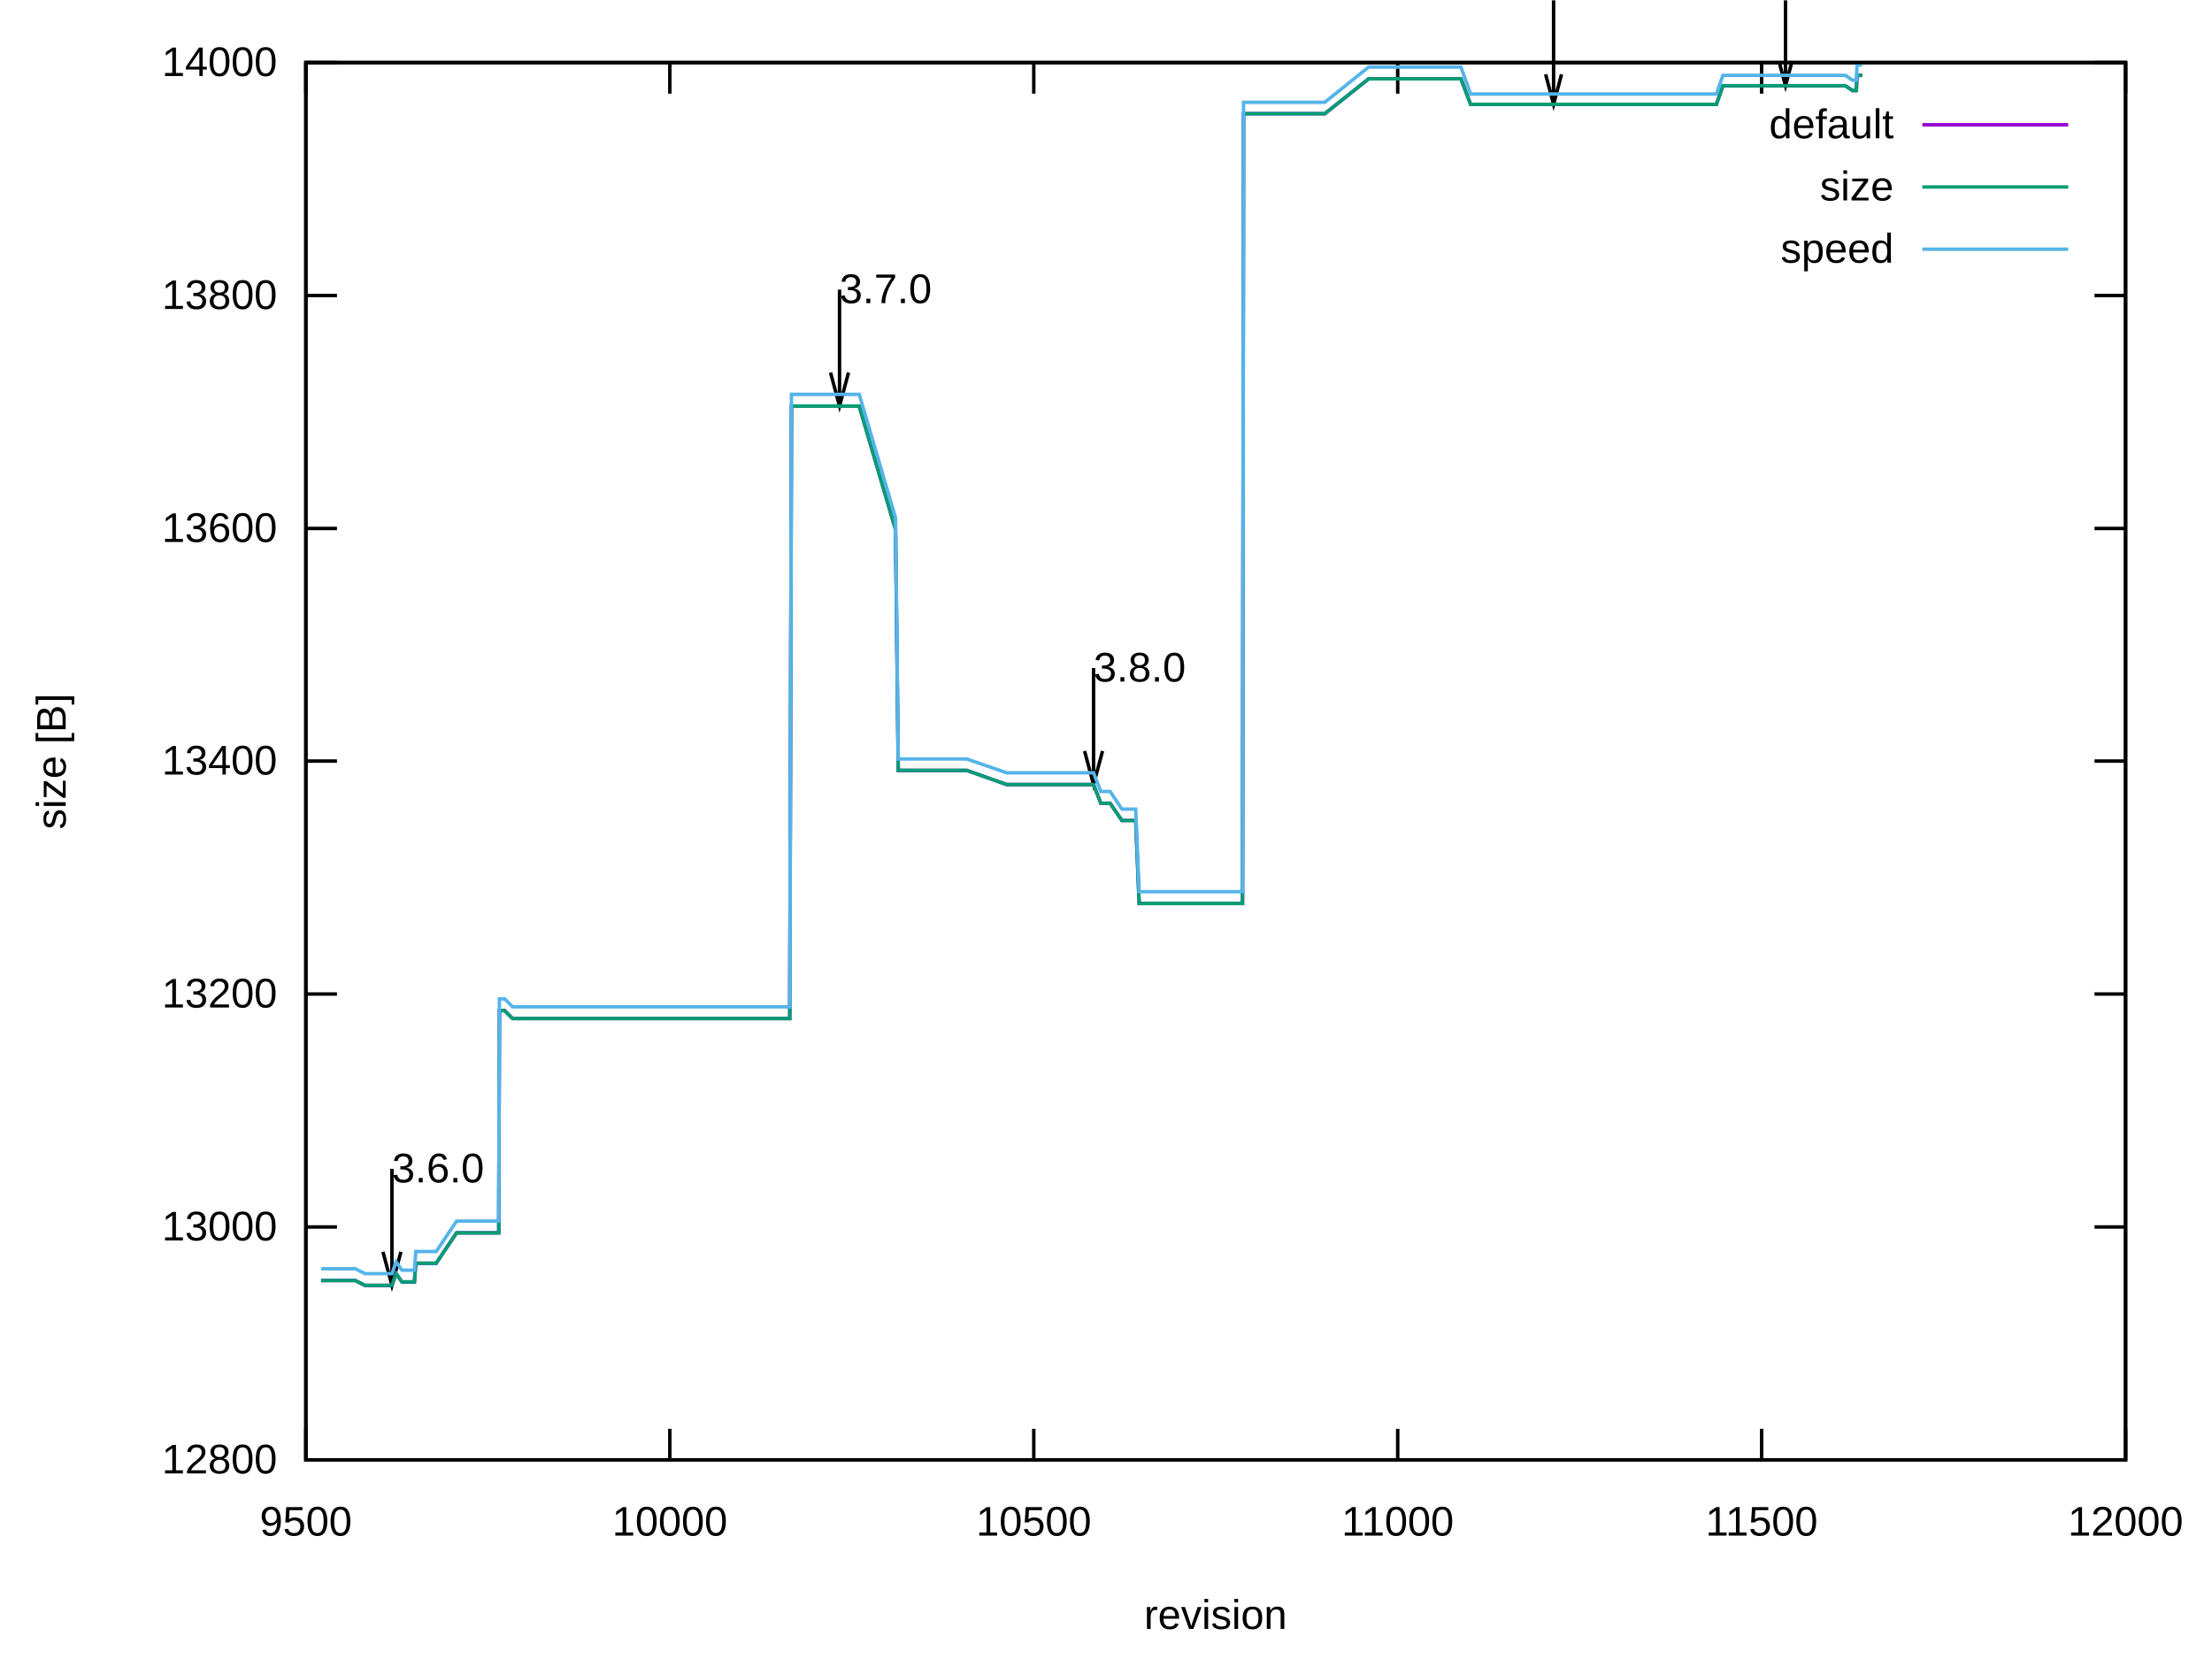
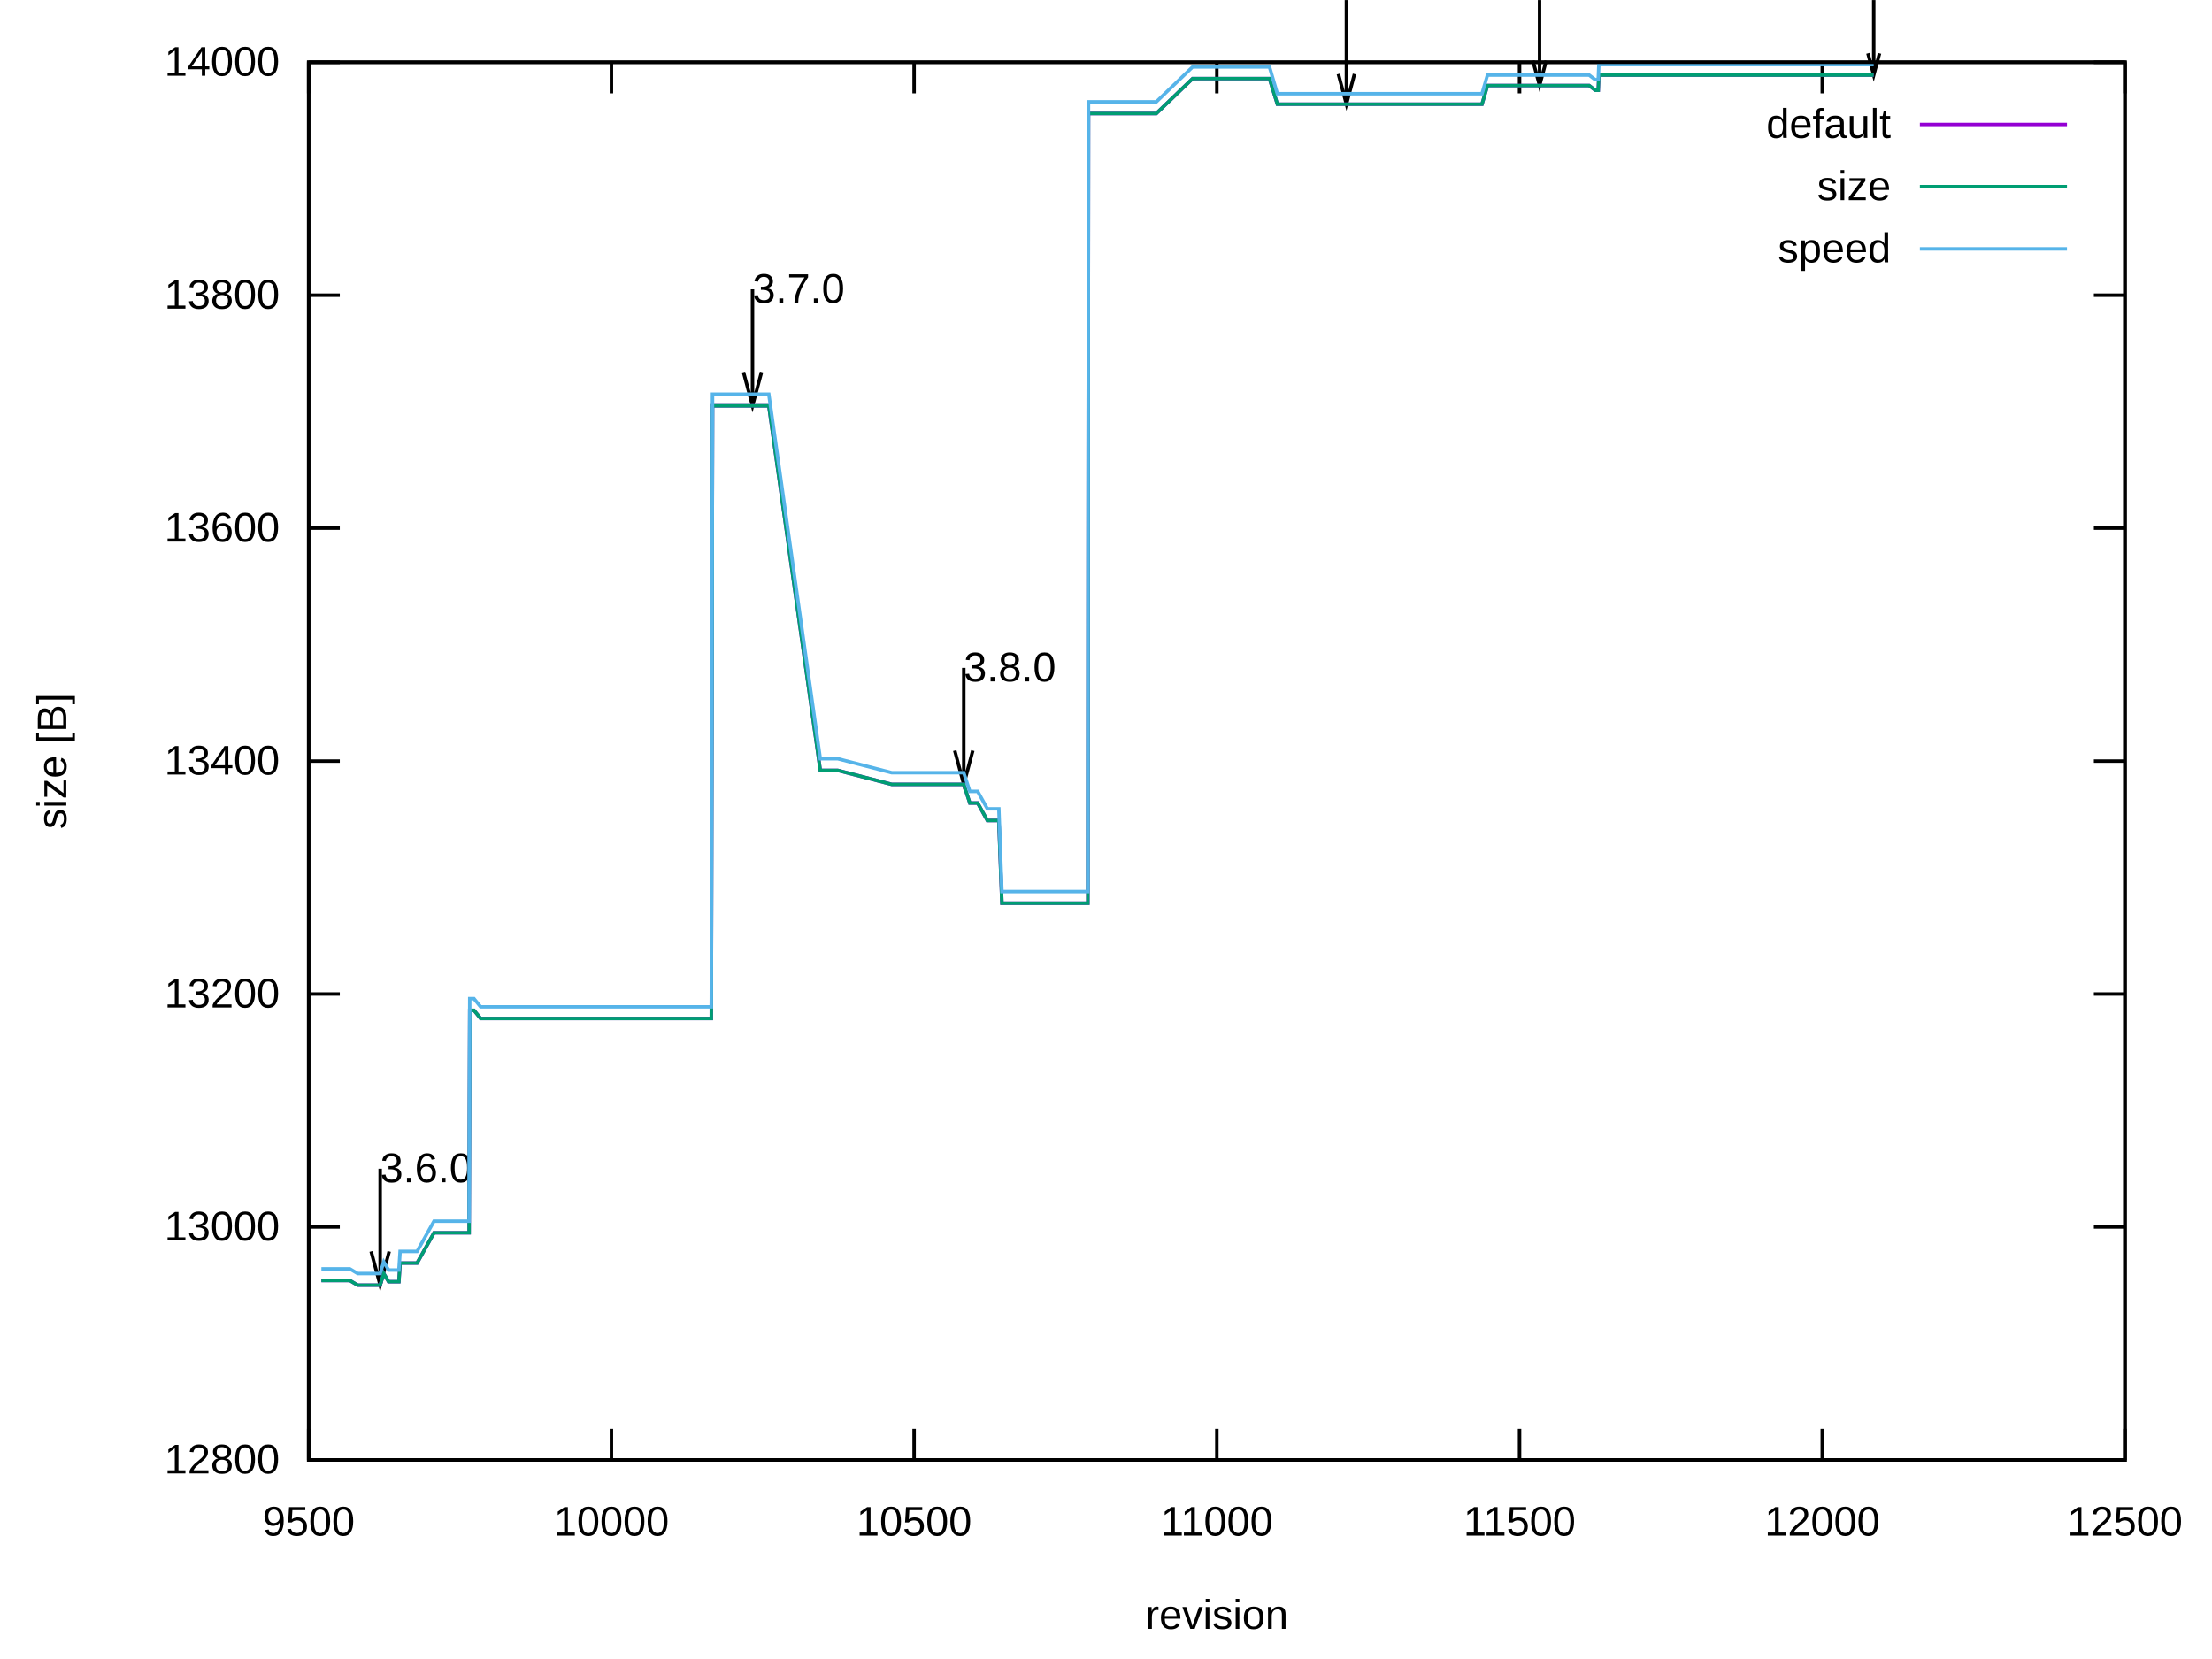
<svg xmlns="http://www.w3.org/2000/svg" xmlns:xlink="http://www.w3.org/1999/xlink" width="640" height="480" viewBox="0 0 640 480">
  <g id="gnuplot_canvas">
    <rect x="0" y="0" width="640" height="480" fill="none" />
    <defs>
      <circle id="gpDot" r="0.5" stroke-width="0.5" stroke="currentColor" />
      <path id="gpPt0" stroke-width="0.222" stroke="currentColor" d="M-1,0 h2 M0,-1 v2" />
      <path id="gpPt1" stroke-width="0.222" stroke="currentColor" d="M-1,-1 L1,1 M1,-1 L-1,1" />
      <path id="gpPt2" stroke-width="0.222" stroke="currentColor" d="M-1,0 L1,0 M0,-1 L0,1 M-1,-1 L1,1 M-1,1 L1,-1" />
      <rect id="gpPt3" stroke-width="0.222" stroke="currentColor" x="-1" y="-1" width="2" height="2" />
      <rect id="gpPt4" stroke-width="0.222" stroke="currentColor" fill="currentColor" x="-1" y="-1" width="2" height="2" />
      <circle id="gpPt5" stroke-width="0.222" stroke="currentColor" cx="0" cy="0" r="1" />
      <use xlink:href="#gpPt5" id="gpPt6" fill="currentColor" stroke="none" />
      <path id="gpPt7" stroke-width="0.222" stroke="currentColor" d="M0,-1.33 L-1.33,0.67 L1.33,0.67 z" />
      <use xlink:href="#gpPt7" id="gpPt8" fill="currentColor" stroke="none" />
      <use xlink:href="#gpPt7" id="gpPt9" stroke="currentColor" transform="rotate(180)" />
      <use xlink:href="#gpPt9" id="gpPt10" fill="currentColor" stroke="none" />
      <use xlink:href="#gpPt3" id="gpPt11" stroke="currentColor" transform="rotate(45)" />
      <use xlink:href="#gpPt11" id="gpPt12" fill="currentColor" stroke="none" />
      <path id="gpPt13" stroke-width="0.222" stroke="currentColor" d="M0,1.330 L1.265,0.411 L0.782,-1.067 L-0.782,-1.076 L-1.265,0.411 z" />
      <use xlink:href="#gpPt13" id="gpPt14" fill="currentColor" stroke="none" />
      <filter id="textbox" filterUnits="objectBoundingBox" x="0" y="0" height="1" width="1">
        <feFlood flood-color="white" flood-opacity="1" result="bgnd" />
        <feComposite in="SourceGraphic" in2="bgnd" operator="atop" />
      </filter>
      <filter id="greybox" filterUnits="objectBoundingBox" x="0" y="0" height="1" width="1">
        <feFlood flood-color="lightgrey" flood-opacity="1" result="grey" />
        <feComposite in="SourceGraphic" in2="grey" operator="atop" />
      </filter>
    </defs>
    <g fill="none" color="white" stroke="currentColor" stroke-width="1.00" stroke-linecap="butt" stroke-linejoin="miter">
</g>
    <g fill="none" color="black" stroke="currentColor" stroke-width="1.00" stroke-linecap="butt" stroke-linejoin="miter">
-       <path stroke="black" d="M88.5,422.4 L97.5,422.4 M615.0,422.4 L606.0,422.4  " />
-       <g transform="translate(80.2,426.3)" stroke="none" fill="black" font-family="Arial" font-size="12.00" text-anchor="end">
+       <path stroke="black" d="M89.31,422.40 L98.31,422.40 M614.82,422.40 L605.82,422.40  " />
+       <g transform="translate(80.92,426.30)" stroke="none" fill="black" font-family="Arial" font-size="12.00" text-anchor="end">
        <text>
          <tspan font-family="Arial"> 12800</tspan>
        </text>
      </g>
    </g>
    <g fill="none" color="black" stroke="currentColor" stroke-width="1.00" stroke-linecap="butt" stroke-linejoin="miter">
-       <path stroke="black" d="M88.5,355.0 L97.5,355.0 M615.0,355.0 L606.0,355.0  " />
-       <g transform="translate(80.2,358.9)" stroke="none" fill="black" font-family="Arial" font-size="12.00" text-anchor="end">
+       <path stroke="black" d="M89.31,355.00 L98.31,355.00 M614.82,355.00 L605.82,355.00  " />
+       <g transform="translate(80.92,358.90)" stroke="none" fill="black" font-family="Arial" font-size="12.00" text-anchor="end">
        <text>
          <tspan font-family="Arial"> 13000</tspan>
        </text>
      </g>
    </g>
    <g fill="none" color="black" stroke="currentColor" stroke-width="1.00" stroke-linecap="butt" stroke-linejoin="miter">
-       <path stroke="black" d="M88.5,287.6 L97.5,287.6 M615.0,287.6 L606.0,287.6  " />
-       <g transform="translate(80.2,291.5)" stroke="none" fill="black" font-family="Arial" font-size="12.00" text-anchor="end">
+       <path stroke="black" d="M89.31,287.60 L98.31,287.60 M614.82,287.60 L605.82,287.60  " />
+       <g transform="translate(80.92,291.50)" stroke="none" fill="black" font-family="Arial" font-size="12.00" text-anchor="end">
        <text>
          <tspan font-family="Arial"> 13200</tspan>
        </text>
      </g>
    </g>
    <g fill="none" color="black" stroke="currentColor" stroke-width="1.00" stroke-linecap="butt" stroke-linejoin="miter">
-       <path stroke="black" d="M88.5,220.2 L97.5,220.2 M615.0,220.2 L606.0,220.2  " />
-       <g transform="translate(80.2,224.1)" stroke="none" fill="black" font-family="Arial" font-size="12.00" text-anchor="end">
+       <path stroke="black" d="M89.31,220.21 L98.31,220.21 M614.82,220.21 L605.82,220.21  " />
+       <g transform="translate(80.92,224.11)" stroke="none" fill="black" font-family="Arial" font-size="12.00" text-anchor="end">
        <text>
          <tspan font-family="Arial"> 13400</tspan>
        </text>
      </g>
    </g>
    <g fill="none" color="black" stroke="currentColor" stroke-width="1.00" stroke-linecap="butt" stroke-linejoin="miter">
-       <path stroke="black" d="M88.5,152.9 L97.5,152.9 M615.0,152.9 L606.0,152.9  " />
-       <g transform="translate(80.2,156.8)" stroke="none" fill="black" font-family="Arial" font-size="12.00" text-anchor="end">
+       <path stroke="black" d="M89.31,152.81 L98.31,152.81 M614.82,152.81 L605.82,152.81  " />
+       <g transform="translate(80.92,156.71)" stroke="none" fill="black" font-family="Arial" font-size="12.00" text-anchor="end">
        <text>
          <tspan font-family="Arial"> 13600</tspan>
        </text>
      </g>
    </g>
    <g fill="none" color="black" stroke="currentColor" stroke-width="1.00" stroke-linecap="butt" stroke-linejoin="miter">
-       <path stroke="black" d="M88.5,85.5 L97.5,85.5 M615.0,85.5 L606.0,85.5  " />
-       <g transform="translate(80.2,89.4)" stroke="none" fill="black" font-family="Arial" font-size="12.00" text-anchor="end">
+       <path stroke="black" d="M89.31,85.41 L98.31,85.41 M614.82,85.41 L605.82,85.41  " />
+       <g transform="translate(80.92,89.31)" stroke="none" fill="black" font-family="Arial" font-size="12.00" text-anchor="end">
        <text>
          <tspan font-family="Arial"> 13800</tspan>
        </text>
      </g>
    </g>
    <g fill="none" color="black" stroke="currentColor" stroke-width="1.00" stroke-linecap="butt" stroke-linejoin="miter">
-       <path stroke="black" d="M88.5,18.1 L97.5,18.1 M615.0,18.1 L606.0,18.1  " />
-       <g transform="translate(80.2,22.0)" stroke="none" fill="black" font-family="Arial" font-size="12.00" text-anchor="end">
+       <path stroke="black" d="M89.31,18.01 L98.31,18.01 M614.82,18.01 L605.82,18.01  " />
+       <g transform="translate(80.92,21.91)" stroke="none" fill="black" font-family="Arial" font-size="12.00" text-anchor="end">
        <text>
          <tspan font-family="Arial"> 14000</tspan>
        </text>
      </g>
    </g>
    <g fill="none" color="black" stroke="currentColor" stroke-width="1.00" stroke-linecap="butt" stroke-linejoin="miter">
-       <path stroke="black" d="M88.5,422.4 L88.5,413.4 M88.5,18.1 L88.5,27.1  " />
-       <g transform="translate(88.5,444.3)" stroke="none" fill="black" font-family="Arial" font-size="12.00" text-anchor="middle">
+       <path stroke="black" d="M89.31,422.40 L89.31,413.40 M89.31,18.01 L89.31,27.01  " />
+       <g transform="translate(89.31,444.30)" stroke="none" fill="black" font-family="Arial" font-size="12.00" text-anchor="middle">
        <text>
          <tspan font-family="Arial"> 9500</tspan>
        </text>
      </g>
    </g>
    <g fill="none" color="black" stroke="currentColor" stroke-width="1.00" stroke-linecap="butt" stroke-linejoin="miter">
-       <path stroke="black" d="M193.8,422.4 L193.8,413.4 M193.8,18.1 L193.8,27.1  " />
-       <g transform="translate(193.8,444.3)" stroke="none" fill="black" font-family="Arial" font-size="12.00" text-anchor="middle">
+       <path stroke="black" d="M176.90,422.40 L176.90,413.40 M176.90,18.01 L176.90,27.01  " />
+       <g transform="translate(176.90,444.30)" stroke="none" fill="black" font-family="Arial" font-size="12.00" text-anchor="middle">
        <text>
          <tspan font-family="Arial"> 10000</tspan>
        </text>
      </g>
    </g>
    <g fill="none" color="black" stroke="currentColor" stroke-width="1.00" stroke-linecap="butt" stroke-linejoin="miter">
-       <path stroke="black" d="M299.1,422.4 L299.1,413.4 M299.1,18.1 L299.1,27.1  " />
-       <g transform="translate(299.1,444.3)" stroke="none" fill="black" font-family="Arial" font-size="12.00" text-anchor="middle">
+       <path stroke="black" d="M264.48,422.40 L264.48,413.40 M264.48,18.01 L264.48,27.01  " />
+       <g transform="translate(264.48,444.30)" stroke="none" fill="black" font-family="Arial" font-size="12.00" text-anchor="middle">
        <text>
          <tspan font-family="Arial"> 10500</tspan>
        </text>
      </g>
    </g>
    <g fill="none" color="black" stroke="currentColor" stroke-width="1.00" stroke-linecap="butt" stroke-linejoin="miter">
-       <path stroke="black" d="M404.4,422.4 L404.4,413.4 M404.4,18.1 L404.4,27.1  " />
-       <g transform="translate(404.4,444.3)" stroke="none" fill="black" font-family="Arial" font-size="12.00" text-anchor="middle">
+       <path stroke="black" d="M352.07,422.40 L352.07,413.40 M352.07,18.01 L352.07,27.01  " />
+       <g transform="translate(352.07,444.30)" stroke="none" fill="black" font-family="Arial" font-size="12.00" text-anchor="middle">
        <text>
          <tspan font-family="Arial"> 11000</tspan>
        </text>
      </g>
    </g>
    <g fill="none" color="black" stroke="currentColor" stroke-width="1.00" stroke-linecap="butt" stroke-linejoin="miter">
-       <path stroke="black" d="M509.7,422.4 L509.7,413.4 M509.7,18.1 L509.7,27.1  " />
-       <g transform="translate(509.7,444.3)" stroke="none" fill="black" font-family="Arial" font-size="12.00" text-anchor="middle">
+       <path stroke="black" d="M439.65,422.40 L439.65,413.40 M439.65,18.01 L439.65,27.01  " />
+       <g transform="translate(439.65,444.30)" stroke="none" fill="black" font-family="Arial" font-size="12.00" text-anchor="middle">
        <text>
          <tspan font-family="Arial"> 11500</tspan>
        </text>
      </g>
    </g>
    <g fill="none" color="black" stroke="currentColor" stroke-width="1.00" stroke-linecap="butt" stroke-linejoin="miter">
-       <path stroke="black" d="M615.0,422.4 L615.0,413.4 M615.0,18.1 L615.0,27.1  " />
-       <g transform="translate(615.0,444.3)" stroke="none" fill="black" font-family="Arial" font-size="12.00" text-anchor="middle">
+       <path stroke="black" d="M527.24,422.40 L527.24,413.40 M527.24,18.01 L527.24,27.01  " />
+       <g transform="translate(527.24,444.30)" stroke="none" fill="black" font-family="Arial" font-size="12.00" text-anchor="middle">
        <text>
          <tspan font-family="Arial"> 12000</tspan>
        </text>
      </g>
    </g>
    <g fill="none" color="black" stroke="currentColor" stroke-width="1.00" stroke-linecap="butt" stroke-linejoin="miter">
- </g>
-     <g fill="none" color="black" stroke="currentColor" stroke-width="1.00" stroke-linecap="butt" stroke-linejoin="miter">
-       <path stroke="black" d="M88.5,18.1 L88.5,422.4 L615.0,422.4 L615.0,18.1 L88.5,18.1 Z  " />
-       <g transform="translate(113.4,342.1)" stroke="none" fill="black" font-family="Arial" font-size="12.00" text-anchor="start">
+       <path stroke="black" d="M614.82,422.40 L614.82,413.40 M614.82,18.01 L614.82,27.01  " />
+       <g transform="translate(614.82,444.30)" stroke="none" fill="black" font-family="Arial" font-size="12.00" text-anchor="middle">
+         <text>
+           <tspan font-family="Arial"> 12500</tspan>
+         </text>
+       </g>
+     </g>
+     <g fill="none" color="black" stroke="currentColor" stroke-width="1.00" stroke-linecap="butt" stroke-linejoin="miter">
+ </g>
+     <g fill="none" color="black" stroke="currentColor" stroke-width="1.00" stroke-linecap="butt" stroke-linejoin="miter">
+       <path stroke="black" d="M89.31,18.01 L89.31,422.40 L614.82,422.40 L614.82,18.01 L89.31,18.01 Z  " />
+       <g transform="translate(109.98,342.05)" stroke="none" fill="black" font-family="Arial" font-size="12.00" text-anchor="start">
        <text>
          <tspan font-family="Arial">3.6.0</tspan>
        </text>
      </g>
-       <g transform="translate(242.9,87.7)" stroke="none" fill="black" font-family="Arial" font-size="12.00" text-anchor="start">
+       <g transform="translate(217.71,87.62)" stroke="none" fill="black" font-family="Arial" font-size="12.00" text-anchor="start">
        <text>
          <tspan font-family="Arial">3.7.0</tspan>
        </text>
      </g>
-       <g transform="translate(316.4,197.2)" stroke="none" fill="black" font-family="Arial" font-size="12.00" text-anchor="start">
+       <g transform="translate(278.84,197.15)" stroke="none" fill="black" font-family="Arial" font-size="12.00" text-anchor="start">
        <text>
          <tspan font-family="Arial">3.8.0</tspan>
        </text>
      </g>
-       <path stroke="black" d="M110.8,362.2 L113.4,371.9 L116.0,362.2 M113.4,338.2 L113.4,371.9 M240.3,107.8 L242.9,117.5 L245.5,107.8   M242.9,83.8 L242.9,117.5 M313.8,217.3 L316.4,227.0 L319.0,217.3 M316.4,193.3 L316.4,227.0 M447.2,21.5   L449.5,30.2 L451.8,21.5 M449.5,0.1 L449.5,30.2 M514.7,17.7 L516.6,24.8 L518.5,17.7 M516.6,0.1   L516.6,24.8  " />
-     </g>
-     <g fill="none" color="black" stroke="currentColor" stroke-width="1.00" stroke-linecap="butt" stroke-linejoin="miter">
-       <g transform="translate(19.0,220.3) rotate(270)" stroke="none" fill="black" font-family="Arial" font-size="12.00" text-anchor="middle">
+       <path stroke="black" d="M107.38,362.08 L109.99,371.84 L112.60,362.08 M109.99,338.14 L109.99,371.84 M215.11,107.65 L217.72,117.41 L220.33,107.65   M217.72,83.71 L217.72,117.41 M276.24,217.17 L278.85,226.93 L281.46,217.17 M278.85,193.24 L278.85,226.93 M387.23,21.41   L389.56,30.13 L391.89,21.41 M389.56,0.01 L389.56,30.13 M443.52,17.58 L445.44,24.74 L447.36,17.58 M445.44,0.01   L445.44,24.74 M540.45,15.43 L542.13,21.71 L543.81,15.43 M542.13,0.01 L542.13,21.71  " />
+     </g>
+     <g fill="none" color="black" stroke="currentColor" stroke-width="1.00" stroke-linecap="butt" stroke-linejoin="miter">
+       <g transform="translate(19.18,220.21) rotate(270)" stroke="none" fill="black" font-family="Arial" font-size="12.00" text-anchor="middle">
        <text>
          <tspan font-family="Arial">size [B]</tspan>
        </text>
      </g>
    </g>
    <g fill="none" color="black" stroke="currentColor" stroke-width="1.00" stroke-linecap="butt" stroke-linejoin="miter">
-       <g transform="translate(351.7,471.3)" stroke="none" fill="black" font-family="Arial" font-size="12.00" text-anchor="middle">
+       <g transform="translate(352.06,471.30)" stroke="none" fill="black" font-family="Arial" font-size="12.00" text-anchor="middle">
        <text>
          <tspan font-family="Arial">revision</tspan>
        </text>
      </g>
    </g>
    <g fill="none" color="black" stroke="currentColor" stroke-width="1.00" stroke-linecap="butt" stroke-linejoin="miter">
</g>
    <g id="gnuplot_plot_1">
      <g fill="none" color="black" stroke="currentColor" stroke-width="1.00" stroke-linecap="butt" stroke-linejoin="miter">
-         <g transform="translate(547.9,40.0)" stroke="none" fill="black" font-family="Arial" font-size="12.00" text-anchor="end">
+         <g transform="translate(547.09,39.91)" stroke="none" fill="black" font-family="Arial" font-size="12.00" text-anchor="end">
          <text>
            <tspan font-family="Arial">default</tspan>
          </text>
        </g>
      </g>
      <g fill="none" color="black" stroke="currentColor" stroke-width="1.00" stroke-linecap="butt" stroke-linejoin="miter">
-         <path stroke="rgb(148,   0, 211)" d="M556.2,36.1 L598.4,36.1 M92.9,370.5 L96.9,370.5 L99.0,370.5 L102.8,370.5 L105.6,371.9 L107.2,371.9   L108.7,371.9 L109.8,371.9 L110.0,371.9 L110.2,371.9 L110.4,371.9 L113.4,371.9 L114.6,368.5 L116.3,370.9   L116.9,370.9 L117.1,370.9 L117.4,370.9 L117.6,370.9 L118.0,370.9 L119.0,370.9 L119.2,370.9 L119.9,370.9   L120.3,365.5 L120.7,365.5 L120.9,365.5 L122.0,365.5 L122.6,365.5 L123.0,365.5 L123.2,365.5 L123.5,365.5   L126.2,365.5 L132.1,356.7 L136.9,356.7 L139.0,356.7 L140.5,356.7 L141.4,356.7 L143.5,356.7 L144.1,356.7   L144.3,356.7 L144.5,292.4 L144.7,292.4 L146.0,292.4 L148.3,294.7 L149.6,294.7 L149.8,294.7 L150.2,294.7   L151.0,294.7 L152.3,294.7 L153.2,294.7 L153.4,294.7 L154.8,294.7 L155.5,294.7 L155.7,294.7 L155.9,294.7   L158.0,294.7 L158.4,294.7 L159.3,294.7 L168.3,294.7 L183.1,294.7 L183.9,294.7 L184.3,294.7 L184.5,294.7   L185.6,294.7 L185.8,294.7 L186.2,294.7 L186.4,294.7 L187.3,294.7 L188.7,294.7 L190.4,294.7 L192.5,294.7   L193.2,294.7 L193.8,294.7 L197.4,294.7 L203.9,294.7 L206.0,294.7 L208.3,294.7 L209.0,294.7 L210.0,294.7   L210.6,294.7 L216.5,294.7 L219.9,294.7 L224.8,294.7 L228.1,294.7 L228.5,294.7 L229.0,117.5 L230.4,117.5   L231.9,117.5 L232.1,117.5 L232.8,117.5 L234.2,117.5 L237.8,117.5 L238.2,117.5 L242.9,117.5 L243.7,117.5   L244.3,117.5 L248.6,117.5 L259.1,153.2 L259.9,222.9 L265.4,222.9 L266.5,222.9 L267.3,222.9 L267.5,222.9   L270.9,222.9 L271.1,222.9 L272.6,222.9 L279.7,222.9 L291.3,227.0 L298.0,227.0 L301.2,227.0 L307.5,227.0   L311.3,227.0 L316.4,227.0 L318.5,232.4 L320.4,232.4 L321.2,232.4 L324.6,237.4 L328.6,237.4 L329.6,261.4   L332.0,261.4 L332.8,261.4 L334.5,261.4 L337.4,261.4 L357.0,261.4 L358.5,261.4 L359.3,261.4 L359.5,261.4   L359.8,32.9 L360.2,32.9 L362.3,32.9 L383.3,32.9 L396.0,22.8 L398.9,22.8 L422.7,22.8 L425.5,30.2   L436.0,30.2 L449.5,30.2 L459.2,30.2 L473.9,30.2 L475.0,30.2 L482.5,30.2 L496.0,30.2 L496.6,30.2   L498.5,24.8 L511.2,24.8 L511.6,24.8 L516.6,24.8 L527.8,24.8 L533.7,24.8 L533.9,24.8 L536.0,26.2   L537.1,26.2 L537.3,21.8 L538.6,21.8 L538.8,21.8  " />
+         <path stroke="rgb(148,   0, 211)" d="M555.48,36.01 L598.04,36.01 M92.99,370.50 L96.32,370.50 L98.07,370.50 L101.22,370.50 L103.50,371.85 L104.90,371.85   L106.13,371.85 L107.00,371.85 L107.18,371.85 L107.35,371.85 L107.53,371.85 L109.98,371.85 L111.03,368.48 L112.43,370.84   L112.96,370.84 L113.13,370.84 L113.31,370.84 L113.48,370.84 L113.83,370.84 L114.71,370.84 L114.88,370.84 L115.41,370.84   L115.76,365.45 L116.11,365.45 L116.29,365.45 L117.16,365.45 L117.69,365.45 L118.04,365.45 L118.21,365.45 L118.39,365.45   L120.67,365.45 L125.57,356.69 L129.60,356.69 L131.35,356.69 L132.58,356.69 L133.28,356.69 L135.03,356.69 L135.55,356.69   L135.73,356.69 L135.91,292.32 L136.08,292.32 L137.13,292.32 L139.06,294.68 L140.11,294.68 L140.28,294.68 L140.63,294.68   L141.34,294.68 L142.39,294.68 L143.09,294.68 L143.26,294.68 L144.49,294.68 L145.01,294.68 L145.19,294.68 L145.36,294.68   L147.12,294.68 L147.47,294.68 L148.17,294.68 L155.70,294.68 L167.96,294.68 L168.66,294.68 L169.01,294.68 L169.19,294.68   L170.06,294.68 L170.24,294.68 L170.59,294.68 L170.76,294.68 L171.46,294.68 L172.69,294.68 L174.09,294.68 L175.84,294.68   L176.37,294.68 L176.90,294.68 L179.87,294.68 L185.30,294.68 L187.05,294.68 L188.98,294.68 L189.51,294.68 L190.38,294.68   L190.91,294.68 L195.81,294.68 L198.62,294.68 L202.64,294.68 L205.45,294.68 L205.80,294.68 L206.15,117.42 L207.37,117.42   L208.60,117.42 L208.78,117.42 L209.30,117.42 L210.53,117.42 L213.51,117.42 L213.86,117.42 L222.44,117.42 L237.33,222.90   L238.03,222.90 L238.20,222.90 L241.01,222.90 L241.18,222.90 L242.41,222.90 L258.00,226.94 L263.60,226.94 L266.23,226.94   L271.49,226.94 L274.64,226.94 L278.84,226.94 L280.60,232.34 L282.17,232.34 L282.87,232.34 L285.68,237.39 L289.00,237.39   L289.88,261.32 L291.81,261.32 L292.51,261.32 L293.91,261.32 L296.36,261.32 L312.65,261.32 L313.88,261.32 L314.58,261.32   L314.75,261.32 L314.93,32.84 L315.28,32.84 L317.03,32.84 L334.55,32.84 L345.06,22.73 L347.51,22.73 L367.30,22.73   L369.58,30.14 L378.34,30.14 L389.55,30.14 L397.61,30.14 L409.87,30.14 L410.75,30.14 L417.05,30.14 L428.26,30.14   L428.79,30.14 L430.37,24.75 L440.88,24.75 L441.23,24.75 L445.43,24.75 L454.71,24.75 L459.62,24.75 L459.79,24.75   L461.55,26.10 L462.42,26.10 L462.60,21.72 L463.65,21.72 L463.82,21.72 L478.54,21.72 L496.05,21.72 L522.33,21.72   L542.12,21.72  " />
      </g>
    </g>
    <g id="gnuplot_plot_2">
      <g fill="none" color="black" stroke="currentColor" stroke-width="1.00" stroke-linecap="butt" stroke-linejoin="miter">
-         <g transform="translate(547.9,58.0)" stroke="none" fill="black" font-family="Arial" font-size="12.00" text-anchor="end">
+         <g transform="translate(547.09,57.91)" stroke="none" fill="black" font-family="Arial" font-size="12.00" text-anchor="end">
          <text>
            <tspan font-family="Arial">size</tspan>
          </text>
        </g>
      </g>
      <g fill="none" color="black" stroke="currentColor" stroke-width="1.00" stroke-linecap="butt" stroke-linejoin="miter">
-         <path stroke="rgb(  0, 158, 115)" d="M556.2,54.1 L598.4,54.1 M92.9,370.5 L96.9,370.5 L99.0,370.5 L102.8,370.5 L105.6,371.9 L107.2,371.9   L108.7,371.9 L109.8,371.9 L110.0,371.9 L110.2,371.9 L110.4,371.9 L113.4,371.9 L114.6,368.5 L116.3,370.9   L116.9,370.9 L117.1,370.9 L117.4,370.9 L117.6,370.9 L118.0,370.9 L119.0,370.9 L119.2,370.9 L119.9,370.9   L120.3,365.5 L120.7,365.5 L120.9,365.5 L122.0,365.5 L122.6,365.5 L123.0,365.5 L123.2,365.5 L123.5,365.5   L126.2,365.5 L132.1,356.7 L136.9,356.7 L139.0,356.7 L140.5,356.7 L141.4,356.7 L143.5,356.7 L144.1,356.7   L144.3,356.7 L144.5,292.4 L144.7,292.4 L146.0,292.4 L148.3,294.7 L149.6,294.7 L149.8,294.7 L150.2,294.7   L151.0,294.7 L152.3,294.7 L153.2,294.7 L153.4,294.7 L154.8,294.7 L155.5,294.7 L155.7,294.7 L155.9,294.7   L158.0,294.7 L158.4,294.7 L159.3,294.7 L168.3,294.7 L183.1,294.7 L183.9,294.7 L184.3,294.7 L184.5,294.7   L185.6,294.7 L185.8,294.7 L186.2,294.7 L186.4,294.7 L187.3,294.7 L188.7,294.7 L190.4,294.7 L192.5,294.7   L193.2,294.7 L193.8,294.7 L197.4,294.7 L203.9,294.7 L206.0,294.7 L208.3,294.7 L209.0,294.7 L210.0,294.7   L210.6,294.7 L216.5,294.7 L219.9,294.7 L224.8,294.7 L228.1,294.7 L228.5,294.7 L229.0,117.5 L230.4,117.5   L231.9,117.5 L232.1,117.5 L232.8,117.5 L234.2,117.5 L237.8,117.5 L238.2,117.5 L242.9,117.5 L243.7,117.5   L244.3,117.5 L248.6,117.5 L259.1,153.2 L259.9,222.9 L265.4,222.9 L266.5,222.9 L267.3,222.9 L267.5,222.9   L270.9,222.9 L271.1,222.9 L272.6,222.9 L279.7,222.9 L291.3,227.0 L298.0,227.0 L301.2,227.0 L307.5,227.0   L311.3,227.0 L316.4,227.0 L318.5,232.4 L320.4,232.4 L321.2,232.4 L324.6,237.4 L328.6,237.4 L329.6,261.4   L332.0,261.4 L332.8,261.4 L334.5,261.4 L337.4,261.4 L357.0,261.4 L358.5,261.4 L359.3,261.4 L359.5,261.4   L359.8,32.9 L360.2,32.9 L362.3,32.9 L383.3,32.9 L396.0,22.8 L398.9,22.8 L422.7,22.8 L425.5,30.2   L436.0,30.2 L449.5,30.2 L459.2,30.2 L473.9,30.2 L475.0,30.2 L482.5,30.2 L496.0,30.2 L496.6,30.2   L498.5,24.8 L511.2,24.8 L511.6,24.8 L516.6,24.8 L527.8,24.8 L533.7,24.8 L533.9,24.8 L536.0,26.2   L537.1,26.2 L537.3,21.8 L538.6,21.8 L538.8,21.8  " />
+         <path stroke="rgb(  0, 158, 115)" d="M555.48,54.01 L598.04,54.01 M92.99,370.50 L96.32,370.50 L98.07,370.50 L101.22,370.50 L103.50,371.85 L104.90,371.85   L106.13,371.85 L107.00,371.85 L107.18,371.85 L107.35,371.85 L107.53,371.85 L109.98,371.85 L111.03,368.48 L112.43,370.84   L112.96,370.84 L113.13,370.84 L113.31,370.84 L113.48,370.84 L113.83,370.84 L114.71,370.84 L114.88,370.84 L115.41,370.84   L115.76,365.45 L116.11,365.45 L116.29,365.45 L117.16,365.45 L117.69,365.45 L118.04,365.45 L118.21,365.45 L118.39,365.45   L120.67,365.45 L125.57,356.69 L129.60,356.69 L131.35,356.69 L132.58,356.69 L133.28,356.69 L135.03,356.69 L135.55,356.69   L135.73,356.69 L135.91,292.32 L136.08,292.32 L137.13,292.32 L139.06,294.68 L140.11,294.68 L140.28,294.68 L140.63,294.68   L141.34,294.68 L142.39,294.68 L143.09,294.68 L143.26,294.68 L144.49,294.68 L145.01,294.68 L145.19,294.68 L145.36,294.68   L147.12,294.68 L147.47,294.68 L148.17,294.68 L155.70,294.68 L167.96,294.68 L168.66,294.68 L169.01,294.68 L169.19,294.68   L170.06,294.68 L170.24,294.68 L170.59,294.68 L170.76,294.68 L171.46,294.68 L172.69,294.68 L174.09,294.68 L175.84,294.68   L176.37,294.68 L176.90,294.68 L179.87,294.68 L185.30,294.68 L187.05,294.68 L188.98,294.68 L189.51,294.68 L190.38,294.68   L190.91,294.68 L195.81,294.68 L198.62,294.68 L202.64,294.68 L205.45,294.68 L205.80,294.68 L206.15,117.42 L207.37,117.42   L208.60,117.42 L208.78,117.42 L209.30,117.42 L210.53,117.42 L213.51,117.42 L213.86,117.42 L222.44,117.42 L237.33,222.90   L238.03,222.90 L238.20,222.90 L241.01,222.90 L241.18,222.90 L242.41,222.90 L258.00,226.94 L263.60,226.94 L266.23,226.94   L271.49,226.94 L274.64,226.94 L278.84,226.94 L280.60,232.34 L282.17,232.34 L282.87,232.34 L285.68,237.39 L289.00,237.39   L289.88,261.32 L291.81,261.32 L292.51,261.32 L293.91,261.32 L296.36,261.32 L312.65,261.32 L313.88,261.32 L314.58,261.32   L314.75,261.32 L314.93,32.84 L315.28,32.84 L317.03,32.84 L334.55,32.84 L345.06,22.73 L347.51,22.73 L367.30,22.73   L369.58,30.14 L378.34,30.14 L389.55,30.14 L397.61,30.14 L409.87,30.14 L410.75,30.14 L417.05,30.14 L428.26,30.14   L428.79,30.14 L430.37,24.75 L440.88,24.75 L441.23,24.75 L445.43,24.75 L454.71,24.75 L459.62,24.75 L459.79,24.75   L461.55,26.10 L462.42,26.10 L462.60,21.72 L463.65,21.72 L463.82,21.72 L478.54,21.72 L496.05,21.72 L522.33,21.72   L542.12,21.72  " />
      </g>
    </g>
    <g id="gnuplot_plot_3">
      <g fill="none" color="black" stroke="currentColor" stroke-width="1.00" stroke-linecap="butt" stroke-linejoin="miter">
-         <g transform="translate(547.9,76.0)" stroke="none" fill="black" font-family="Arial" font-size="12.00" text-anchor="end">
+         <g transform="translate(547.09,75.91)" stroke="none" fill="black" font-family="Arial" font-size="12.00" text-anchor="end">
          <text>
            <tspan font-family="Arial">speed</tspan>
          </text>
        </g>
      </g>
      <g fill="none" color="black" stroke="currentColor" stroke-width="1.00" stroke-linecap="butt" stroke-linejoin="miter">
-         <path stroke="rgb( 86, 180, 233)" d="M556.2,72.1 L598.4,72.1 M92.9,367.1 L96.9,367.1 L99.0,367.1 L102.8,367.1 L105.6,368.5 L107.2,368.5   L108.7,368.5 L109.8,368.5 L110.0,368.5 L110.2,368.5 L110.4,368.5 L113.4,368.5 L114.6,365.1 L116.3,367.5   L116.9,367.5 L117.1,367.5 L117.4,367.5 L117.6,367.5 L118.0,367.5 L119.0,367.5 L119.2,367.5 L119.9,367.5   L120.3,362.1 L120.7,362.1 L120.9,362.1 L122.0,362.1 L122.6,362.1 L123.0,362.1 L123.2,362.1 L123.5,362.1   L126.2,362.1 L132.1,353.3 L136.9,353.3 L139.0,353.3 L140.5,353.3 L141.4,353.3 L143.5,353.3 L144.1,353.3   L144.3,353.3 L144.5,289.0 L144.7,289.0 L146.0,289.0 L148.3,291.3 L149.6,291.3 L149.8,291.3 L150.2,291.3   L151.0,291.3 L152.3,291.3 L153.2,291.3 L153.4,291.3 L154.8,291.3 L155.5,291.3 L155.7,291.3 L155.9,291.3   L158.0,291.3 L158.4,291.3 L159.3,291.3 L168.3,291.3 L183.1,291.3 L183.9,291.3 L184.3,291.3 L184.5,291.3   L185.6,291.3 L185.8,291.3 L186.2,291.3 L186.4,291.3 L187.3,291.3 L188.7,291.3 L190.4,291.3 L192.5,291.3   L193.2,291.3 L193.8,291.3 L197.4,291.3 L203.9,291.3 L206.0,291.3 L208.3,291.3 L209.0,291.3 L210.0,291.3   L210.6,291.3 L216.5,291.3 L219.9,291.3 L224.8,291.3 L228.1,291.3 L228.5,291.3 L229.0,114.1 L230.4,114.1   L231.9,114.1 L232.1,114.1 L232.8,114.1 L234.2,114.1 L237.8,114.1 L238.2,114.1 L242.9,114.1 L243.7,114.1   L244.3,114.1 L248.6,114.1 L259.1,149.8 L259.9,219.6 L265.4,219.6 L266.5,219.6 L267.3,219.6 L267.5,219.6   L270.9,219.6 L271.1,219.6 L272.6,219.6 L279.7,219.6 L291.3,223.6 L298.0,223.6 L301.2,223.6 L307.5,223.6   L311.3,223.6 L316.4,223.6 L318.5,229.0 L320.4,229.0 L321.2,229.0 L324.6,234.1 L328.6,234.1 L329.6,258.0   L332.0,258.0 L332.8,258.0 L334.5,258.0 L337.4,258.0 L357.0,258.0 L358.5,258.0 L359.3,258.0 L359.5,258.0   L359.8,29.6 L360.2,29.6 L362.3,29.6 L383.3,29.6 L396.0,19.4 L398.9,19.4 L422.7,19.4 L425.5,27.2   L436.0,27.2 L449.5,27.2 L459.2,27.2 L473.9,27.2 L475.0,27.2 L482.5,27.2 L496.0,27.2 L496.6,27.2   L498.5,21.8 L511.2,21.8 L511.6,21.8 L516.6,21.8 L527.8,21.8 L533.7,21.8 L533.9,21.8 L536.0,23.2   L537.1,23.2 L537.3,18.8 L538.6,18.8 L538.8,18.8  " />
+         <path stroke="rgb( 86, 180, 233)" d="M555.48,72.01 L598.04,72.01 M92.99,367.13 L96.32,367.13 L98.07,367.13 L101.22,367.13 L103.50,368.48 L104.90,368.48   L106.13,368.48 L107.00,368.48 L107.18,368.48 L107.35,368.48 L107.53,368.48 L109.98,368.48 L111.03,365.11 L112.43,367.47   L112.96,367.47 L113.13,367.47 L113.31,367.47 L113.48,367.47 L113.83,367.47 L114.71,367.47 L114.88,367.47 L115.41,367.47   L115.76,362.08 L116.11,362.08 L116.29,362.08 L117.16,362.08 L117.69,362.08 L118.04,362.08 L118.21,362.08 L118.39,362.08   L120.67,362.08 L125.57,353.32 L129.60,353.32 L131.35,353.32 L132.58,353.32 L133.28,353.32 L135.03,353.32 L135.55,353.32   L135.73,353.32 L135.91,288.95 L136.08,288.95 L137.13,288.95 L139.06,291.31 L140.11,291.31 L140.28,291.31 L140.63,291.31   L141.34,291.31 L142.39,291.31 L143.09,291.31 L143.26,291.31 L144.49,291.31 L145.01,291.31 L145.19,291.31 L145.36,291.31   L147.12,291.31 L147.47,291.31 L148.17,291.31 L155.70,291.31 L167.96,291.31 L168.66,291.31 L169.01,291.31 L169.19,291.31   L170.06,291.31 L170.24,291.31 L170.59,291.31 L170.76,291.31 L171.46,291.31 L172.69,291.31 L174.09,291.31 L175.84,291.31   L176.37,291.31 L176.90,291.31 L179.87,291.31 L185.30,291.31 L187.05,291.31 L188.98,291.31 L189.51,291.31 L190.38,291.31   L190.91,291.31 L195.81,291.31 L198.62,291.31 L202.64,291.31 L205.45,291.31 L205.80,291.31 L206.15,114.05 L207.37,114.05   L208.60,114.05 L208.78,114.05 L209.30,114.05 L210.53,114.05 L213.51,114.05 L213.86,114.05 L222.44,114.05 L237.33,219.53   L238.03,219.53 L238.20,219.53 L241.01,219.53 L241.18,219.53 L242.41,219.53 L258.00,223.57 L263.60,223.57 L266.23,223.57   L271.49,223.57 L274.64,223.57 L278.84,223.57 L280.60,228.97 L282.17,228.97 L282.87,228.97 L285.68,234.02 L289.00,234.02   L289.88,257.95 L291.81,257.95 L292.51,257.95 L293.91,257.95 L296.36,257.95 L312.65,257.95 L313.88,257.95 L314.58,257.95   L314.75,257.95 L314.93,29.47 L315.28,29.47 L317.03,29.47 L334.55,29.47 L345.06,19.36 L347.51,19.36 L367.30,19.36   L369.58,27.11 L378.34,27.11 L389.55,27.11 L397.61,27.11 L409.87,27.11 L410.75,27.11 L417.05,27.11 L428.26,27.11   L428.79,27.11 L430.37,21.72 L440.88,21.72 L441.23,21.72 L445.43,21.72 L454.71,21.72 L459.62,21.72 L459.79,21.72   L461.55,23.06 L462.42,23.06 L462.60,18.68 L463.65,18.68 L463.82,18.68 L478.54,18.68 L496.05,18.68 L522.33,18.68   L542.12,18.68  " />
      </g>
    </g>
    <g fill="none" color="white" stroke="rgb( 86, 180, 233)" stroke-width="2.00" stroke-linecap="butt" stroke-linejoin="miter">
</g>
    <g fill="none" color="black" stroke="currentColor" stroke-width="2.00" stroke-linecap="butt" stroke-linejoin="miter">
</g>
    <g fill="none" color="black" stroke="black" stroke-width="1.00" stroke-linecap="butt" stroke-linejoin="miter">
</g>
    <g fill="none" color="black" stroke="currentColor" stroke-width="1.00" stroke-linecap="butt" stroke-linejoin="miter">
-       <path stroke="black" d="M88.5,18.1 L88.5,422.4 L615.0,422.4 L615.0,18.1 L88.5,18.1 Z  " />
+       <path stroke="black" d="M89.31,18.01 L89.31,422.40 L614.82,422.40 L614.82,18.01 L89.31,18.01 Z  " />
    </g>
    <g fill="none" color="black" stroke="currentColor" stroke-width="1.00" stroke-linecap="butt" stroke-linejoin="miter">
</g>
  </g>
</svg>
